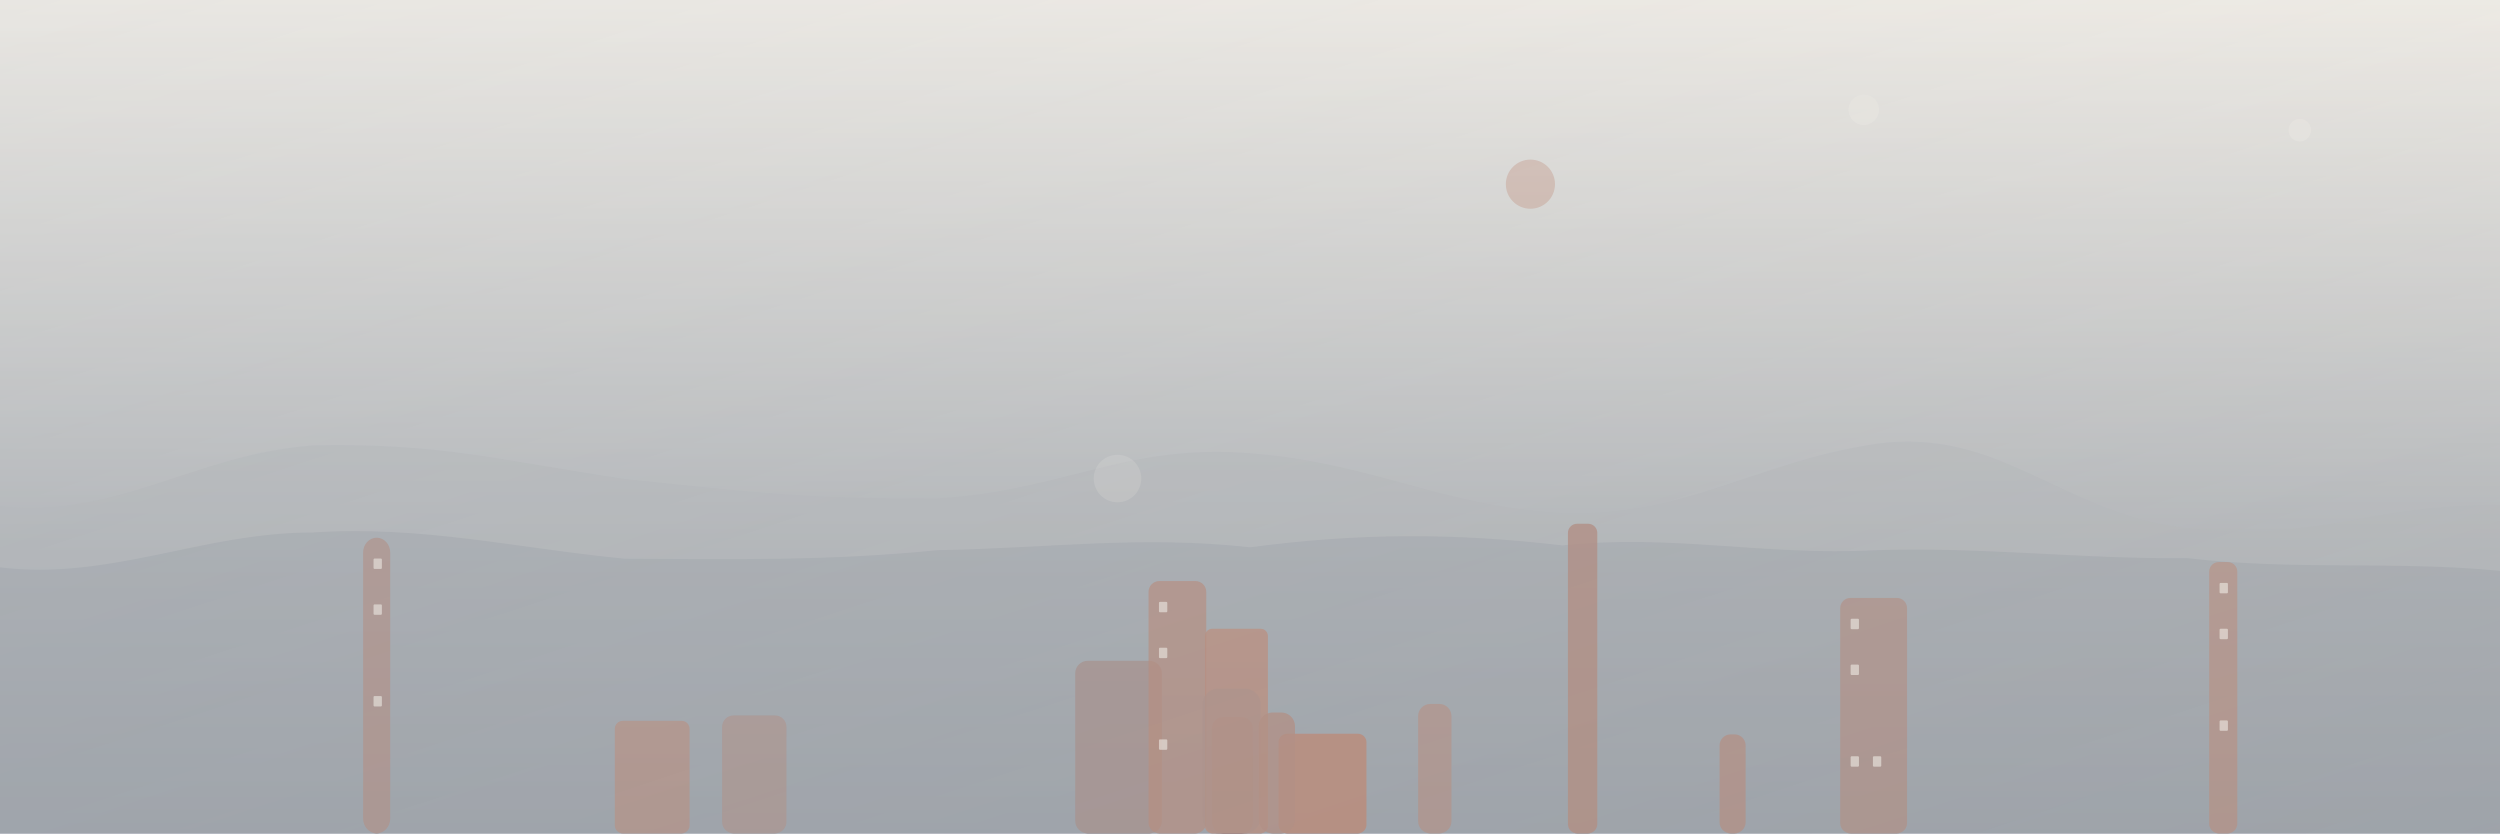
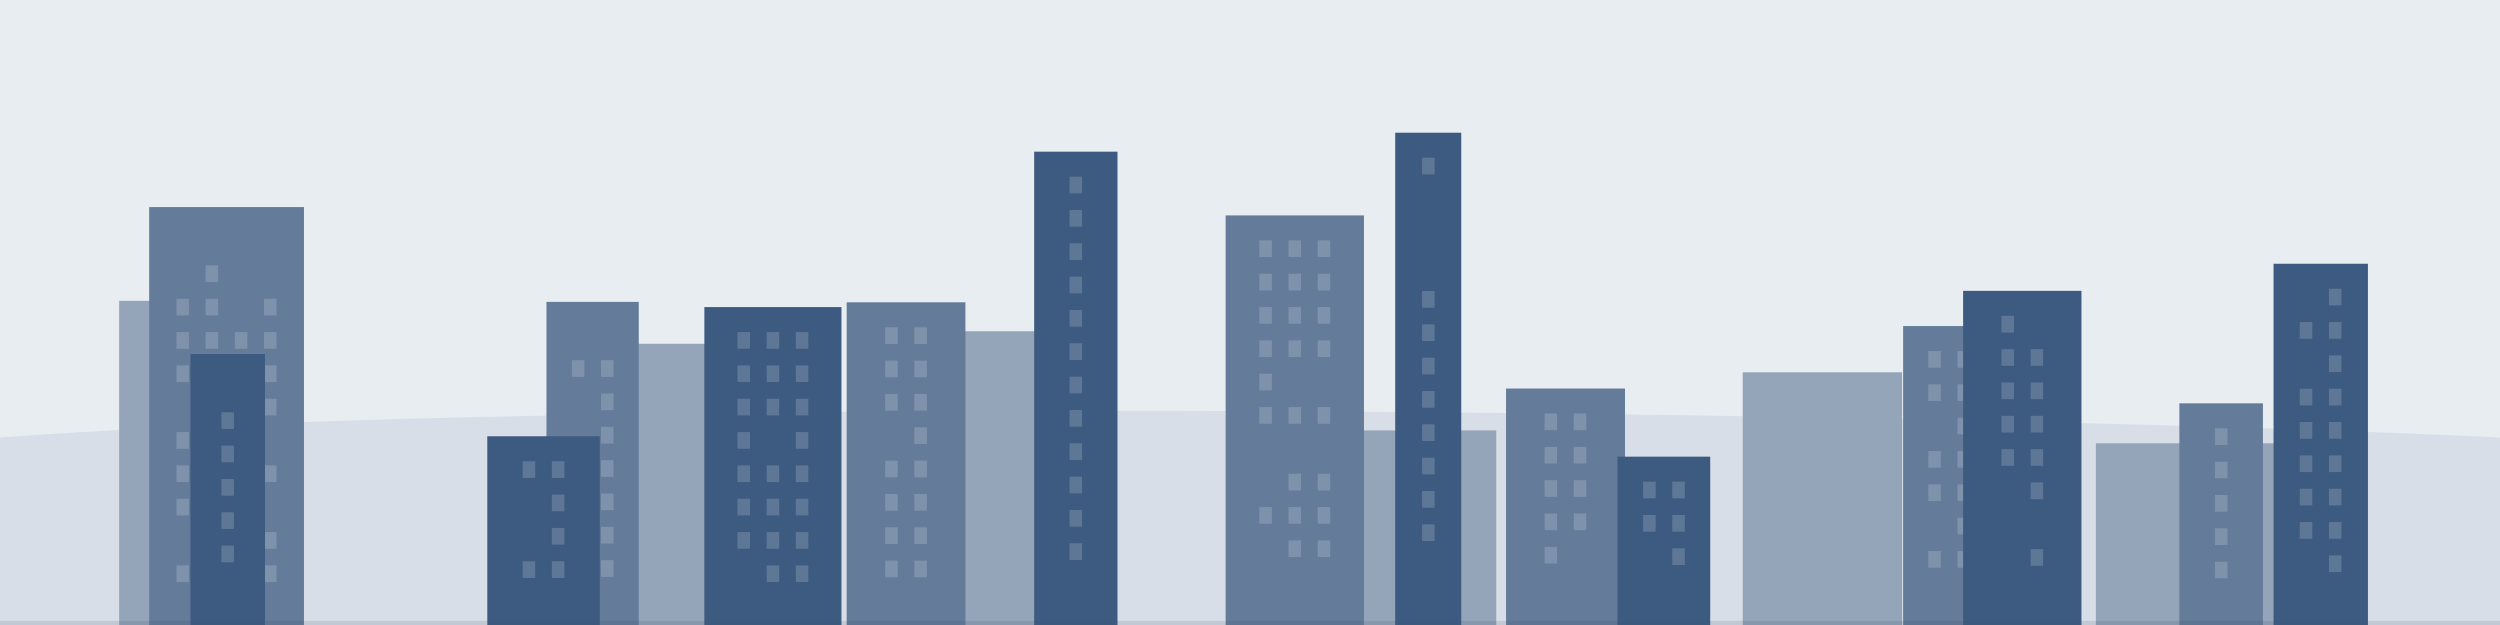
- <svg xmlns="http://www.w3.org/2000/svg" viewBox="0 0 1200 400" width="1200" height="400">
-   <defs>
-     <linearGradient id="bg" x1="0" y1="0" x2="0" y2="1">
-       <stop offset="0%" stop-color="#f5f0e8" />
-       <stop offset="100%" stop-color="#475569" />
-     </linearGradient>
-     <linearGradient id="warm" x1="0" y1="0" x2="1" y2="1">
-       <stop offset="0%" stop-color="#758bad" stop-opacity="0.18" />
-       <stop offset="100%" stop-color="#758bad" stop-opacity="0.06" />
-     </linearGradient>
-   </defs>
-   <rect width="1200" height="400" fill="url(#bg)" />
-   <path d="M0 400 L0 242.96 C60.0 248.3, 90.0 218.8, 150.0 213.8 C210.0 212.4, 240.0 220.9, 300.0 229.9 C360.0 236.3, 390.0 239.6, 450.0 239.2 C510.0 235.8, 540.0 212.7, 600.0 217.6 C660.0 222.2, 690.0 242.7, 750.0 246.3 C810.0 248.0, 840.0 222.5, 900.0 213.1 C960.0 204.5, 990.0 247.0, 1050.0 253.4 C1110.0 260.9, 1140.0 241.3, 1200.0 242.4 L1200 400 Z" fill="#848b95" opacity="0.45" />
-   <path d="M0 400 L0 272.329 C52.5 278.8, 97.5 255.5, 150.0 255.6 C202.5 252.1, 247.5 263.1, 300.0 268.2 C352.5 268.4, 397.5 269.3, 450.0 264.1 C502.5 263.2, 547.5 256.9, 600.0 262.7 C652.5 255.8, 697.5 255.7, 750.0 261.8 C802.5 256.2, 847.5 266.9, 900.0 264.1 C952.5 262.4, 997.5 268.4, 1050.0 267.9 C1102.5 274.0, 1147.5 269.0, 1200.0 274.0 L1200 400 Z" fill="#475569" opacity="0.3" />
-   <rect x="613.7" y="352.2" width="42.2" height="47.8" rx="4.1" fill="#8f381d" opacity="0.83" />
-   <rect x="1060.4" y="269.8" width="13.5" height="130.2" rx="4.6" fill="#93371a" opacity="0.54" />
-   <rect x="1065.4" y="279.8" width="4" height="5" rx="0.5" fill="#f5f0e8" opacity="0.6" />
-   <rect x="1065.4" y="301.8" width="4" height="5" rx="0.5" fill="#f5f0e8" opacity="0.6" />
-   <rect x="1065.4" y="345.8" width="4" height="5" rx="0.5" fill="#f5f0e8" opacity="0.6" />
-   <rect x="295.1" y="346.0" width="35.9" height="54.0" rx="3.8" fill="#953617" opacity="0.53" />
-   <rect x="346.6" y="343.4" width="30.9" height="56.6" rx="5.5" fill="#7c4031" opacity="0.53" />
-   <rect x="516.1" y="317.2" width="41.6" height="82.8" rx="6.0" fill="#6a4745" opacity="0.82" />
-   <rect x="174.3" y="258.1" width="13.0" height="141.9" rx="7.1" fill="#7f3f2f" opacity="0.65" />
-   <rect x="179.3" y="268.1" width="4" height="5" rx="0.5" fill="#f5f0e8" opacity="0.6" />
-   <rect x="179.3" y="290.1" width="4" height="5" rx="0.5" fill="#f5f0e8" opacity="0.6" />
-   <rect x="179.3" y="334.1" width="4" height="5" rx="0.5" fill="#f5f0e8" opacity="0.6" />
-   <rect x="825.4" y="352.5" width="12.5" height="47.5" rx="5.3" fill="#863c27" opacity="0.67" />
-   <rect x="581.7" y="344.2" width="19.7" height="55.8" rx="5.4" fill="#6f453f" opacity="0.60" />
-   <rect x="578.4" y="301.8" width="30.2" height="98.2" rx="3.5" fill="#973515" opacity="0.65" />
-   <rect x="883.3" y="287.0" width="32.1" height="113.0" rx="4.9" fill="#813e2c" opacity="0.63" />
-   <rect x="888.3" y="297.0" width="4" height="5" rx="0.5" fill="#f5f0e8" opacity="0.6" />
-   <rect x="888.3" y="319.0" width="4" height="5" rx="0.5" fill="#f5f0e8" opacity="0.6" />
-   <rect x="888.3" y="363.0" width="4" height="5" rx="0.5" fill="#f5f0e8" opacity="0.6" />
-   <rect x="899.0" y="363.0" width="4" height="5" rx="0.5" fill="#f5f0e8" opacity="0.6" />
-   <rect x="752.6" y="251.4" width="14.1" height="148.6" rx="4.4" fill="#7e3f30" opacity="0.82" />
-   <rect x="551.3" y="278.9" width="27.7" height="121.1" rx="5.2" fill="#873b25" opacity="0.69" />
-   <rect x="556.3" y="288.9" width="4" height="5" rx="0.5" fill="#f5f0e8" opacity="0.6" />
-   <rect x="556.3" y="310.9" width="4" height="5" rx="0.5" fill="#f5f0e8" opacity="0.6" />
-   <rect x="556.3" y="354.9" width="4" height="5" rx="0.5" fill="#f5f0e8" opacity="0.6" />
-   <rect x="577.2" y="330.5" width="27.9" height="69.5" rx="7.6" fill="#72443c" opacity="0.53" />
-   <rect x="680.7" y="337.9" width="16.0" height="62.1" rx="5.8" fill="#8e391f" opacity="0.51" />
-   <rect x="604.2" y="342.0" width="17.4" height="58.0" rx="6.6" fill="#7f3f2e" opacity="0.77" />
-   <circle cx="894.6" cy="52.7" r="7.3" fill="#f5f0e8" opacity="0.34" />
-   <circle cx="1103.9" cy="62.5" r="5.4" fill="#f5f0e8" opacity="0.36" />
-   <circle cx="536.4" cy="229.7" r="11.4" fill="#f5f0e8" opacity="0.17" />
-   <circle cx="734.6" cy="88.4" r="11.8" fill="#9a3412" opacity="0.34" />
-   <rect width="1200" height="400" fill="url(#warm)" />
-   <rect width="1200" height="400" fill="#f5f0e8" opacity="0.43" />
+ <svg xmlns="http://www.w3.org/2000/svg" viewBox="0 0 1200 300" width="1200" height="300">
+   <rect width="1200" height="300" fill="#e8edf2" />
+   <path d="M0 300 L0 210.0 C282.0 188.9, 936.1 197.4, 1200 210.0 L1200 300 Z" fill="#b1bdcc" opacity="0.3" />
+   <rect x="57.2" y="144.4" width="81.1" height="155.6" fill="#94a4b9" />
+   <rect x="291.9" y="165.0" width="76.5" height="135.0" fill="#94a4b9" />
+   <rect x="448.8" y="159.0" width="61.5" height="141.0" fill="#94a4b9" />
+   <rect x="652.2" y="206.6" width="66.0" height="93.4" fill="#94a4b9" />
+   <rect x="836.5" y="178.7" width="76.5" height="121.3" fill="#94a4b9" />
+   <rect x="1006.0" y="212.8" width="88.5" height="87.2" fill="#94a4b9" />
+   <rect x="71.6" y="99.4" width="74.3" height="200.6" fill="#647b99" />
+   <rect x="98.7" y="127.4" width="6" height="8" fill="#9aa9bd" opacity="0.5" />
+   <rect x="84.7" y="143.4" width="6" height="8" fill="#9aa9bd" opacity="0.5" />
+   <rect x="98.7" y="143.4" width="6" height="8" fill="#9aa9bd" opacity="0.5" />
+   <rect x="126.7" y="143.4" width="6" height="8" fill="#9aa9bd" opacity="0.5" />
+   <rect x="84.7" y="159.4" width="6" height="8" fill="#9aa9bd" opacity="0.5" />
+   <rect x="98.7" y="159.4" width="6" height="8" fill="#9aa9bd" opacity="0.5" />
+   <rect x="112.7" y="159.4" width="6" height="8" fill="#9aa9bd" opacity="0.5" />
+   <rect x="126.7" y="159.4" width="6" height="8" fill="#9aa9bd" opacity="0.5" />
+   <rect x="84.7" y="175.4" width="6" height="8" fill="#9aa9bd" opacity="0.5" />
+   <rect x="98.7" y="175.4" width="6" height="8" fill="#9aa9bd" opacity="0.5" />
+   <rect x="126.7" y="175.4" width="6" height="8" fill="#9aa9bd" opacity="0.5" />
+   <rect x="98.7" y="191.4" width="6" height="8" fill="#9aa9bd" opacity="0.5" />
+   <rect x="112.7" y="191.4" width="6" height="8" fill="#9aa9bd" opacity="0.5" />
+   <rect x="126.7" y="191.4" width="6" height="8" fill="#9aa9bd" opacity="0.5" />
+   <rect x="84.7" y="207.4" width="6" height="8" fill="#9aa9bd" opacity="0.5" />
+   <rect x="98.7" y="207.4" width="6" height="8" fill="#9aa9bd" opacity="0.5" />
+   <rect x="112.7" y="207.4" width="6" height="8" fill="#9aa9bd" opacity="0.5" />
+   <rect x="84.7" y="223.4" width="6" height="8" fill="#9aa9bd" opacity="0.5" />
+   <rect x="126.7" y="223.4" width="6" height="8" fill="#9aa9bd" opacity="0.5" />
+   <rect x="84.7" y="239.4" width="6" height="8" fill="#9aa9bd" opacity="0.5" />
+   <rect x="98.7" y="239.4" width="6" height="8" fill="#9aa9bd" opacity="0.5" />
+   <rect x="112.7" y="239.4" width="6" height="8" fill="#9aa9bd" opacity="0.5" />
+   <rect x="98.7" y="255.4" width="6" height="8" fill="#9aa9bd" opacity="0.5" />
+   <rect x="112.7" y="255.4" width="6" height="8" fill="#9aa9bd" opacity="0.5" />
+   <rect x="126.7" y="255.4" width="6" height="8" fill="#9aa9bd" opacity="0.5" />
+   <rect x="84.7" y="271.4" width="6" height="8" fill="#9aa9bd" opacity="0.5" />
+   <rect x="98.7" y="271.4" width="6" height="8" fill="#9aa9bd" opacity="0.5" />
+   <rect x="112.7" y="271.4" width="6" height="8" fill="#9aa9bd" opacity="0.5" />
+   <rect x="126.7" y="271.4" width="6" height="8" fill="#9aa9bd" opacity="0.5" />
+   <rect x="262.3" y="144.9" width="44.3" height="155.1" fill="#647b99" />
+   <rect x="274.5" y="172.9" width="6" height="8" fill="#9aa9bd" opacity="0.5" />
+   <rect x="288.5" y="172.9" width="6" height="8" fill="#9aa9bd" opacity="0.5" />
+   <rect x="288.5" y="188.9" width="6" height="8" fill="#9aa9bd" opacity="0.5" />
+   <rect x="288.5" y="204.9" width="6" height="8" fill="#9aa9bd" opacity="0.5" />
+   <rect x="274.5" y="220.9" width="6" height="8" fill="#9aa9bd" opacity="0.5" />
+   <rect x="288.5" y="220.9" width="6" height="8" fill="#9aa9bd" opacity="0.5" />
+   <rect x="274.5" y="236.9" width="6" height="8" fill="#9aa9bd" opacity="0.5" />
+   <rect x="288.5" y="236.9" width="6" height="8" fill="#9aa9bd" opacity="0.5" />
+   <rect x="274.5" y="252.9" width="6" height="8" fill="#9aa9bd" opacity="0.5" />
+   <rect x="288.5" y="252.9" width="6" height="8" fill="#9aa9bd" opacity="0.5" />
+   <rect x="274.5" y="268.9" width="6" height="8" fill="#9aa9bd" opacity="0.5" />
+   <rect x="288.5" y="268.9" width="6" height="8" fill="#9aa9bd" opacity="0.5" />
+   <rect x="406.4" y="145.1" width="57.0" height="154.9" fill="#647b99" />
+   <rect x="424.9" y="157.1" width="6" height="8" fill="#9aa9bd" opacity="0.5" />
+   <rect x="438.9" y="157.1" width="6" height="8" fill="#9aa9bd" opacity="0.5" />
+   <rect x="424.9" y="173.1" width="6" height="8" fill="#9aa9bd" opacity="0.5" />
+   <rect x="438.9" y="173.1" width="6" height="8" fill="#9aa9bd" opacity="0.5" />
+   <rect x="424.9" y="189.1" width="6" height="8" fill="#9aa9bd" opacity="0.5" />
+   <rect x="438.9" y="189.1" width="6" height="8" fill="#9aa9bd" opacity="0.5" />
+   <rect x="438.9" y="205.1" width="6" height="8" fill="#9aa9bd" opacity="0.5" />
+   <rect x="424.9" y="221.1" width="6" height="8" fill="#9aa9bd" opacity="0.5" />
+   <rect x="438.9" y="221.1" width="6" height="8" fill="#9aa9bd" opacity="0.5" />
+   <rect x="424.9" y="237.1" width="6" height="8" fill="#9aa9bd" opacity="0.5" />
+   <rect x="438.9" y="237.1" width="6" height="8" fill="#9aa9bd" opacity="0.5" />
+   <rect x="424.9" y="253.1" width="6" height="8" fill="#9aa9bd" opacity="0.5" />
+   <rect x="438.9" y="253.1" width="6" height="8" fill="#9aa9bd" opacity="0.5" />
+   <rect x="424.9" y="269.1" width="6" height="8" fill="#9aa9bd" opacity="0.5" />
+   <rect x="438.9" y="269.1" width="6" height="8" fill="#9aa9bd" opacity="0.5" />
+   <rect x="588.3" y="103.4" width="66.4" height="196.6" fill="#647b99" />
+   <rect x="604.5" y="115.4" width="6" height="8" fill="#9aa9bd" opacity="0.5" />
+   <rect x="618.5" y="115.4" width="6" height="8" fill="#9aa9bd" opacity="0.5" />
+   <rect x="632.5" y="115.4" width="6" height="8" fill="#9aa9bd" opacity="0.5" />
+   <rect x="604.5" y="131.4" width="6" height="8" fill="#9aa9bd" opacity="0.5" />
+   <rect x="618.5" y="131.4" width="6" height="8" fill="#9aa9bd" opacity="0.5" />
+   <rect x="632.5" y="131.4" width="6" height="8" fill="#9aa9bd" opacity="0.5" />
+   <rect x="604.5" y="147.4" width="6" height="8" fill="#9aa9bd" opacity="0.5" />
+   <rect x="618.5" y="147.4" width="6" height="8" fill="#9aa9bd" opacity="0.5" />
+   <rect x="632.5" y="147.4" width="6" height="8" fill="#9aa9bd" opacity="0.5" />
+   <rect x="604.5" y="163.4" width="6" height="8" fill="#9aa9bd" opacity="0.5" />
+   <rect x="618.5" y="163.4" width="6" height="8" fill="#9aa9bd" opacity="0.5" />
+   <rect x="632.5" y="163.4" width="6" height="8" fill="#9aa9bd" opacity="0.5" />
+   <rect x="604.5" y="179.4" width="6" height="8" fill="#9aa9bd" opacity="0.5" />
+   <rect x="604.5" y="195.4" width="6" height="8" fill="#9aa9bd" opacity="0.5" />
+   <rect x="618.5" y="195.4" width="6" height="8" fill="#9aa9bd" opacity="0.5" />
+   <rect x="632.5" y="195.4" width="6" height="8" fill="#9aa9bd" opacity="0.5" />
+   <rect x="618.5" y="227.4" width="6" height="8" fill="#9aa9bd" opacity="0.5" />
+   <rect x="632.5" y="227.4" width="6" height="8" fill="#9aa9bd" opacity="0.5" />
+   <rect x="604.5" y="243.4" width="6" height="8" fill="#9aa9bd" opacity="0.5" />
+   <rect x="618.5" y="243.4" width="6" height="8" fill="#9aa9bd" opacity="0.5" />
+   <rect x="632.5" y="243.4" width="6" height="8" fill="#9aa9bd" opacity="0.5" />
+   <rect x="618.5" y="259.4" width="6" height="8" fill="#9aa9bd" opacity="0.5" />
+   <rect x="632.5" y="259.4" width="6" height="8" fill="#9aa9bd" opacity="0.5" />
+   <rect x="722.9" y="186.5" width="57.1" height="113.5" fill="#647b99" />
+   <rect x="741.4" y="198.5" width="6" height="8" fill="#9aa9bd" opacity="0.5" />
+   <rect x="755.4" y="198.5" width="6" height="8" fill="#9aa9bd" opacity="0.5" />
+   <rect x="741.4" y="214.5" width="6" height="8" fill="#9aa9bd" opacity="0.5" />
+   <rect x="755.4" y="214.5" width="6" height="8" fill="#9aa9bd" opacity="0.5" />
+   <rect x="741.4" y="230.5" width="6" height="8" fill="#9aa9bd" opacity="0.5" />
+   <rect x="755.4" y="230.5" width="6" height="8" fill="#9aa9bd" opacity="0.5" />
+   <rect x="741.4" y="246.5" width="6" height="8" fill="#9aa9bd" opacity="0.5" />
+   <rect x="755.4" y="246.5" width="6" height="8" fill="#9aa9bd" opacity="0.5" />
+   <rect x="741.4" y="262.5" width="6" height="8" fill="#9aa9bd" opacity="0.5" />
+   <rect x="913.5" y="156.5" width="58.1" height="143.5" fill="#647b99" />
+   <rect x="925.6" y="168.5" width="6" height="8" fill="#9aa9bd" opacity="0.5" />
+   <rect x="939.6" y="168.5" width="6" height="8" fill="#9aa9bd" opacity="0.5" />
+   <rect x="953.6" y="168.5" width="6" height="8" fill="#9aa9bd" opacity="0.5" />
+   <rect x="925.6" y="184.5" width="6" height="8" fill="#9aa9bd" opacity="0.5" />
+   <rect x="939.6" y="184.5" width="6" height="8" fill="#9aa9bd" opacity="0.5" />
+   <rect x="953.6" y="184.5" width="6" height="8" fill="#9aa9bd" opacity="0.5" />
+   <rect x="939.6" y="200.5" width="6" height="8" fill="#9aa9bd" opacity="0.5" />
+   <rect x="953.6" y="200.5" width="6" height="8" fill="#9aa9bd" opacity="0.5" />
+   <rect x="925.6" y="216.5" width="6" height="8" fill="#9aa9bd" opacity="0.5" />
+   <rect x="939.6" y="216.5" width="6" height="8" fill="#9aa9bd" opacity="0.5" />
+   <rect x="925.6" y="232.5" width="6" height="8" fill="#9aa9bd" opacity="0.5" />
+   <rect x="939.6" y="232.5" width="6" height="8" fill="#9aa9bd" opacity="0.5" />
+   <rect x="953.6" y="232.5" width="6" height="8" fill="#9aa9bd" opacity="0.5" />
+   <rect x="939.6" y="248.5" width="6" height="8" fill="#9aa9bd" opacity="0.5" />
+   <rect x="953.6" y="248.5" width="6" height="8" fill="#9aa9bd" opacity="0.5" />
+   <rect x="925.6" y="264.5" width="6" height="8" fill="#9aa9bd" opacity="0.5" />
+   <rect x="939.6" y="264.5" width="6" height="8" fill="#9aa9bd" opacity="0.5" />
+   <rect x="1046.1" y="193.6" width="40.1" height="106.4" fill="#647b99" />
+   <rect x="1063.2" y="205.6" width="6" height="8" fill="#9aa9bd" opacity="0.5" />
+   <rect x="1063.2" y="221.6" width="6" height="8" fill="#9aa9bd" opacity="0.5" />
+   <rect x="1063.2" y="237.6" width="6" height="8" fill="#9aa9bd" opacity="0.5" />
+   <rect x="1063.2" y="253.6" width="6" height="8" fill="#9aa9bd" opacity="0.5" />
+   <rect x="1063.2" y="269.6" width="6" height="8" fill="#9aa9bd" opacity="0.5" />
+   <rect x="91.4" y="169.9" width="35.8" height="130.1" fill="#3d5a80" />
+   <rect x="106.3" y="197.9" width="6" height="8" fill="#8194ac" opacity="0.5" />
+   <rect x="106.3" y="213.9" width="6" height="8" fill="#8194ac" opacity="0.5" />
+   <rect x="106.3" y="229.9" width="6" height="8" fill="#8194ac" opacity="0.5" />
+   <rect x="106.3" y="245.9" width="6" height="8" fill="#8194ac" opacity="0.5" />
+   <rect x="106.3" y="261.9" width="6" height="8" fill="#8194ac" opacity="0.5" />
+   <rect x="233.9" y="209.4" width="54.0" height="90.6" fill="#3d5a80" />
+   <rect x="250.9" y="221.4" width="6" height="8" fill="#8194ac" opacity="0.5" />
+   <rect x="264.9" y="221.4" width="6" height="8" fill="#8194ac" opacity="0.5" />
+   <rect x="264.9" y="237.4" width="6" height="8" fill="#8194ac" opacity="0.5" />
+   <rect x="264.9" y="253.4" width="6" height="8" fill="#8194ac" opacity="0.5" />
+   <rect x="250.9" y="269.4" width="6" height="8" fill="#8194ac" opacity="0.5" />
+   <rect x="264.9" y="269.4" width="6" height="8" fill="#8194ac" opacity="0.5" />
+   <rect x="338.1" y="147.4" width="65.8" height="152.6" fill="#3d5a80" />
+   <rect x="354.0" y="159.4" width="6" height="8" fill="#8194ac" opacity="0.5" />
+   <rect x="368.0" y="159.4" width="6" height="8" fill="#8194ac" opacity="0.5" />
+   <rect x="382.0" y="159.4" width="6" height="8" fill="#8194ac" opacity="0.5" />
+   <rect x="354.0" y="175.4" width="6" height="8" fill="#8194ac" opacity="0.5" />
+   <rect x="368.0" y="175.4" width="6" height="8" fill="#8194ac" opacity="0.5" />
+   <rect x="382.0" y="175.4" width="6" height="8" fill="#8194ac" opacity="0.5" />
+   <rect x="354.0" y="191.4" width="6" height="8" fill="#8194ac" opacity="0.5" />
+   <rect x="368.0" y="191.4" width="6" height="8" fill="#8194ac" opacity="0.5" />
+   <rect x="382.0" y="191.4" width="6" height="8" fill="#8194ac" opacity="0.5" />
+   <rect x="354.0" y="207.4" width="6" height="8" fill="#8194ac" opacity="0.5" />
+   <rect x="382.0" y="207.4" width="6" height="8" fill="#8194ac" opacity="0.5" />
+   <rect x="354.0" y="223.4" width="6" height="8" fill="#8194ac" opacity="0.5" />
+   <rect x="368.0" y="223.4" width="6" height="8" fill="#8194ac" opacity="0.5" />
+   <rect x="382.0" y="223.4" width="6" height="8" fill="#8194ac" opacity="0.5" />
+   <rect x="354.0" y="239.4" width="6" height="8" fill="#8194ac" opacity="0.5" />
+   <rect x="368.0" y="239.4" width="6" height="8" fill="#8194ac" opacity="0.5" />
+   <rect x="382.0" y="239.4" width="6" height="8" fill="#8194ac" opacity="0.5" />
+   <rect x="354.0" y="255.4" width="6" height="8" fill="#8194ac" opacity="0.5" />
+   <rect x="368.0" y="255.4" width="6" height="8" fill="#8194ac" opacity="0.5" />
+   <rect x="382.0" y="255.4" width="6" height="8" fill="#8194ac" opacity="0.5" />
+   <rect x="368.0" y="271.4" width="6" height="8" fill="#8194ac" opacity="0.5" />
+   <rect x="382.0" y="271.4" width="6" height="8" fill="#8194ac" opacity="0.5" />
+   <rect x="496.4" y="72.8" width="40.0" height="227.2" fill="#3d5a80" />
+   <rect x="513.4" y="84.8" width="6" height="8" fill="#8194ac" opacity="0.5" />
+   <rect x="513.4" y="100.8" width="6" height="8" fill="#8194ac" opacity="0.5" />
+   <rect x="513.4" y="116.8" width="6" height="8" fill="#8194ac" opacity="0.5" />
+   <rect x="513.4" y="132.8" width="6" height="8" fill="#8194ac" opacity="0.5" />
+   <rect x="513.4" y="148.8" width="6" height="8" fill="#8194ac" opacity="0.5" />
+   <rect x="513.4" y="164.8" width="6" height="8" fill="#8194ac" opacity="0.5" />
+   <rect x="513.4" y="180.8" width="6" height="8" fill="#8194ac" opacity="0.5" />
+   <rect x="513.4" y="196.8" width="6" height="8" fill="#8194ac" opacity="0.5" />
+   <rect x="513.4" y="212.8" width="6" height="8" fill="#8194ac" opacity="0.5" />
+   <rect x="513.4" y="228.8" width="6" height="8" fill="#8194ac" opacity="0.5" />
+   <rect x="513.4" y="244.8" width="6" height="8" fill="#8194ac" opacity="0.5" />
+   <rect x="513.4" y="260.8" width="6" height="8" fill="#8194ac" opacity="0.5" />
+   <rect x="669.7" y="63.7" width="31.7" height="236.3" fill="#3d5a80" />
+   <rect x="682.6" y="75.7" width="6" height="8" fill="#8194ac" opacity="0.5" />
+   <rect x="682.6" y="139.7" width="6" height="8" fill="#8194ac" opacity="0.5" />
+   <rect x="682.6" y="155.7" width="6" height="8" fill="#8194ac" opacity="0.5" />
+   <rect x="682.6" y="171.7" width="6" height="8" fill="#8194ac" opacity="0.5" />
+   <rect x="682.6" y="187.7" width="6" height="8" fill="#8194ac" opacity="0.5" />
+   <rect x="682.6" y="203.7" width="6" height="8" fill="#8194ac" opacity="0.5" />
+   <rect x="682.6" y="219.7" width="6" height="8" fill="#8194ac" opacity="0.5" />
+   <rect x="682.6" y="235.7" width="6" height="8" fill="#8194ac" opacity="0.5" />
+   <rect x="682.6" y="251.7" width="6" height="8" fill="#8194ac" opacity="0.5" />
+   <rect x="776.4" y="219.2" width="44.5" height="80.8" fill="#3d5a80" />
+   <rect x="788.7" y="231.2" width="6" height="8" fill="#8194ac" opacity="0.5" />
+   <rect x="802.7" y="231.2" width="6" height="8" fill="#8194ac" opacity="0.5" />
+   <rect x="788.7" y="247.2" width="6" height="8" fill="#8194ac" opacity="0.5" />
+   <rect x="802.7" y="247.2" width="6" height="8" fill="#8194ac" opacity="0.5" />
+   <rect x="802.7" y="263.2" width="6" height="8" fill="#8194ac" opacity="0.5" />
+   <rect x="942.3" y="139.6" width="56.8" height="160.4" fill="#3d5a80" />
+   <rect x="960.7" y="151.6" width="6" height="8" fill="#8194ac" opacity="0.5" />
+   <rect x="960.7" y="167.6" width="6" height="8" fill="#8194ac" opacity="0.5" />
+   <rect x="974.7" y="167.6" width="6" height="8" fill="#8194ac" opacity="0.5" />
+   <rect x="960.7" y="183.6" width="6" height="8" fill="#8194ac" opacity="0.5" />
+   <rect x="974.7" y="183.6" width="6" height="8" fill="#8194ac" opacity="0.5" />
+   <rect x="960.7" y="199.6" width="6" height="8" fill="#8194ac" opacity="0.5" />
+   <rect x="974.7" y="199.6" width="6" height="8" fill="#8194ac" opacity="0.5" />
+   <rect x="960.7" y="215.6" width="6" height="8" fill="#8194ac" opacity="0.5" />
+   <rect x="974.7" y="215.6" width="6" height="8" fill="#8194ac" opacity="0.5" />
+   <rect x="974.7" y="231.6" width="6" height="8" fill="#8194ac" opacity="0.5" />
+   <rect x="974.7" y="263.6" width="6" height="8" fill="#8194ac" opacity="0.5" />
+   <rect x="1091.3" y="126.6" width="45.3" height="173.4" fill="#3d5a80" />
+   <rect x="1117.9" y="138.6" width="6" height="8" fill="#8194ac" opacity="0.5" />
+   <rect x="1103.9" y="154.6" width="6" height="8" fill="#8194ac" opacity="0.5" />
+   <rect x="1117.9" y="154.6" width="6" height="8" fill="#8194ac" opacity="0.5" />
+   <rect x="1117.9" y="170.6" width="6" height="8" fill="#8194ac" opacity="0.5" />
+   <rect x="1103.9" y="186.6" width="6" height="8" fill="#8194ac" opacity="0.5" />
+   <rect x="1117.9" y="186.6" width="6" height="8" fill="#8194ac" opacity="0.5" />
+   <rect x="1103.9" y="202.6" width="6" height="8" fill="#8194ac" opacity="0.5" />
+   <rect x="1117.9" y="202.6" width="6" height="8" fill="#8194ac" opacity="0.5" />
+   <rect x="1103.9" y="218.6" width="6" height="8" fill="#8194ac" opacity="0.5" />
+   <rect x="1117.9" y="218.6" width="6" height="8" fill="#8194ac" opacity="0.5" />
+   <rect x="1103.9" y="234.6" width="6" height="8" fill="#8194ac" opacity="0.5" />
+   <rect x="1117.9" y="234.6" width="6" height="8" fill="#8194ac" opacity="0.5" />
+   <rect x="1103.9" y="250.6" width="6" height="8" fill="#8194ac" opacity="0.5" />
+   <rect x="1117.9" y="250.6" width="6" height="8" fill="#8194ac" opacity="0.5" />
+   <rect x="1117.9" y="266.6" width="6" height="8" fill="#8194ac" opacity="0.5" />
+   <rect x="0" y="298" width="1200" height="2" fill="#375173" opacity="0.15" />
</svg>
